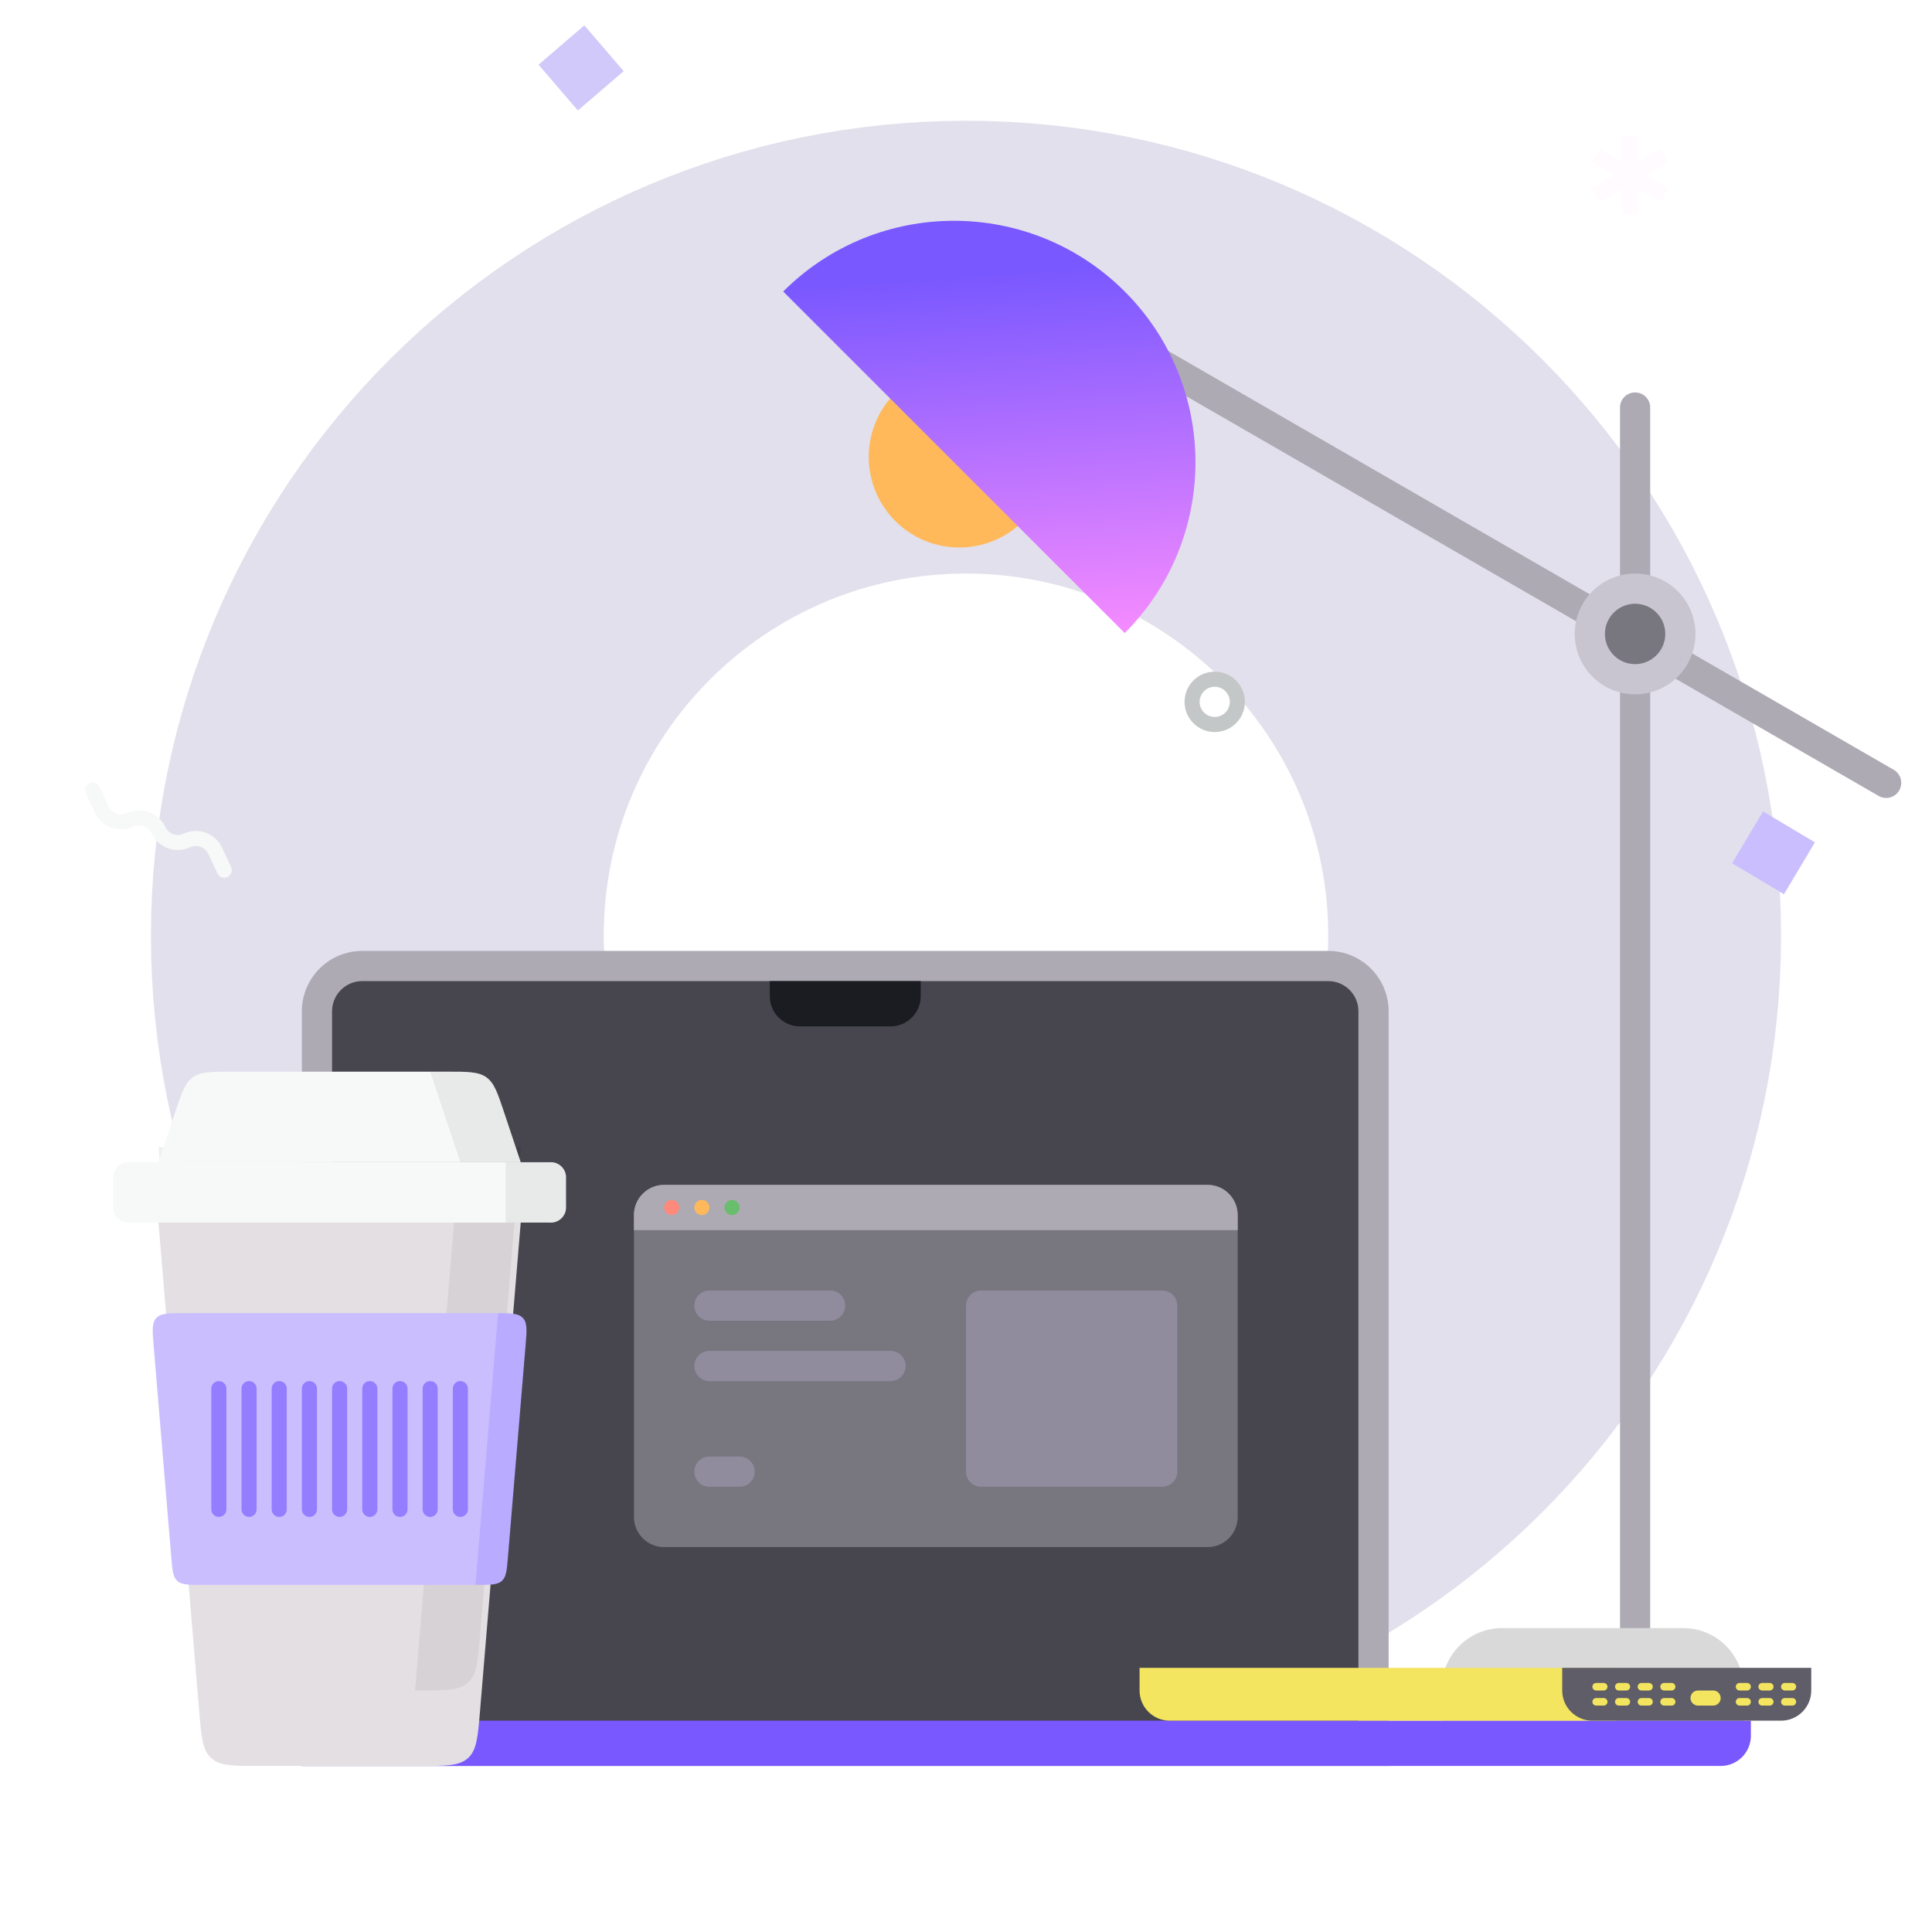
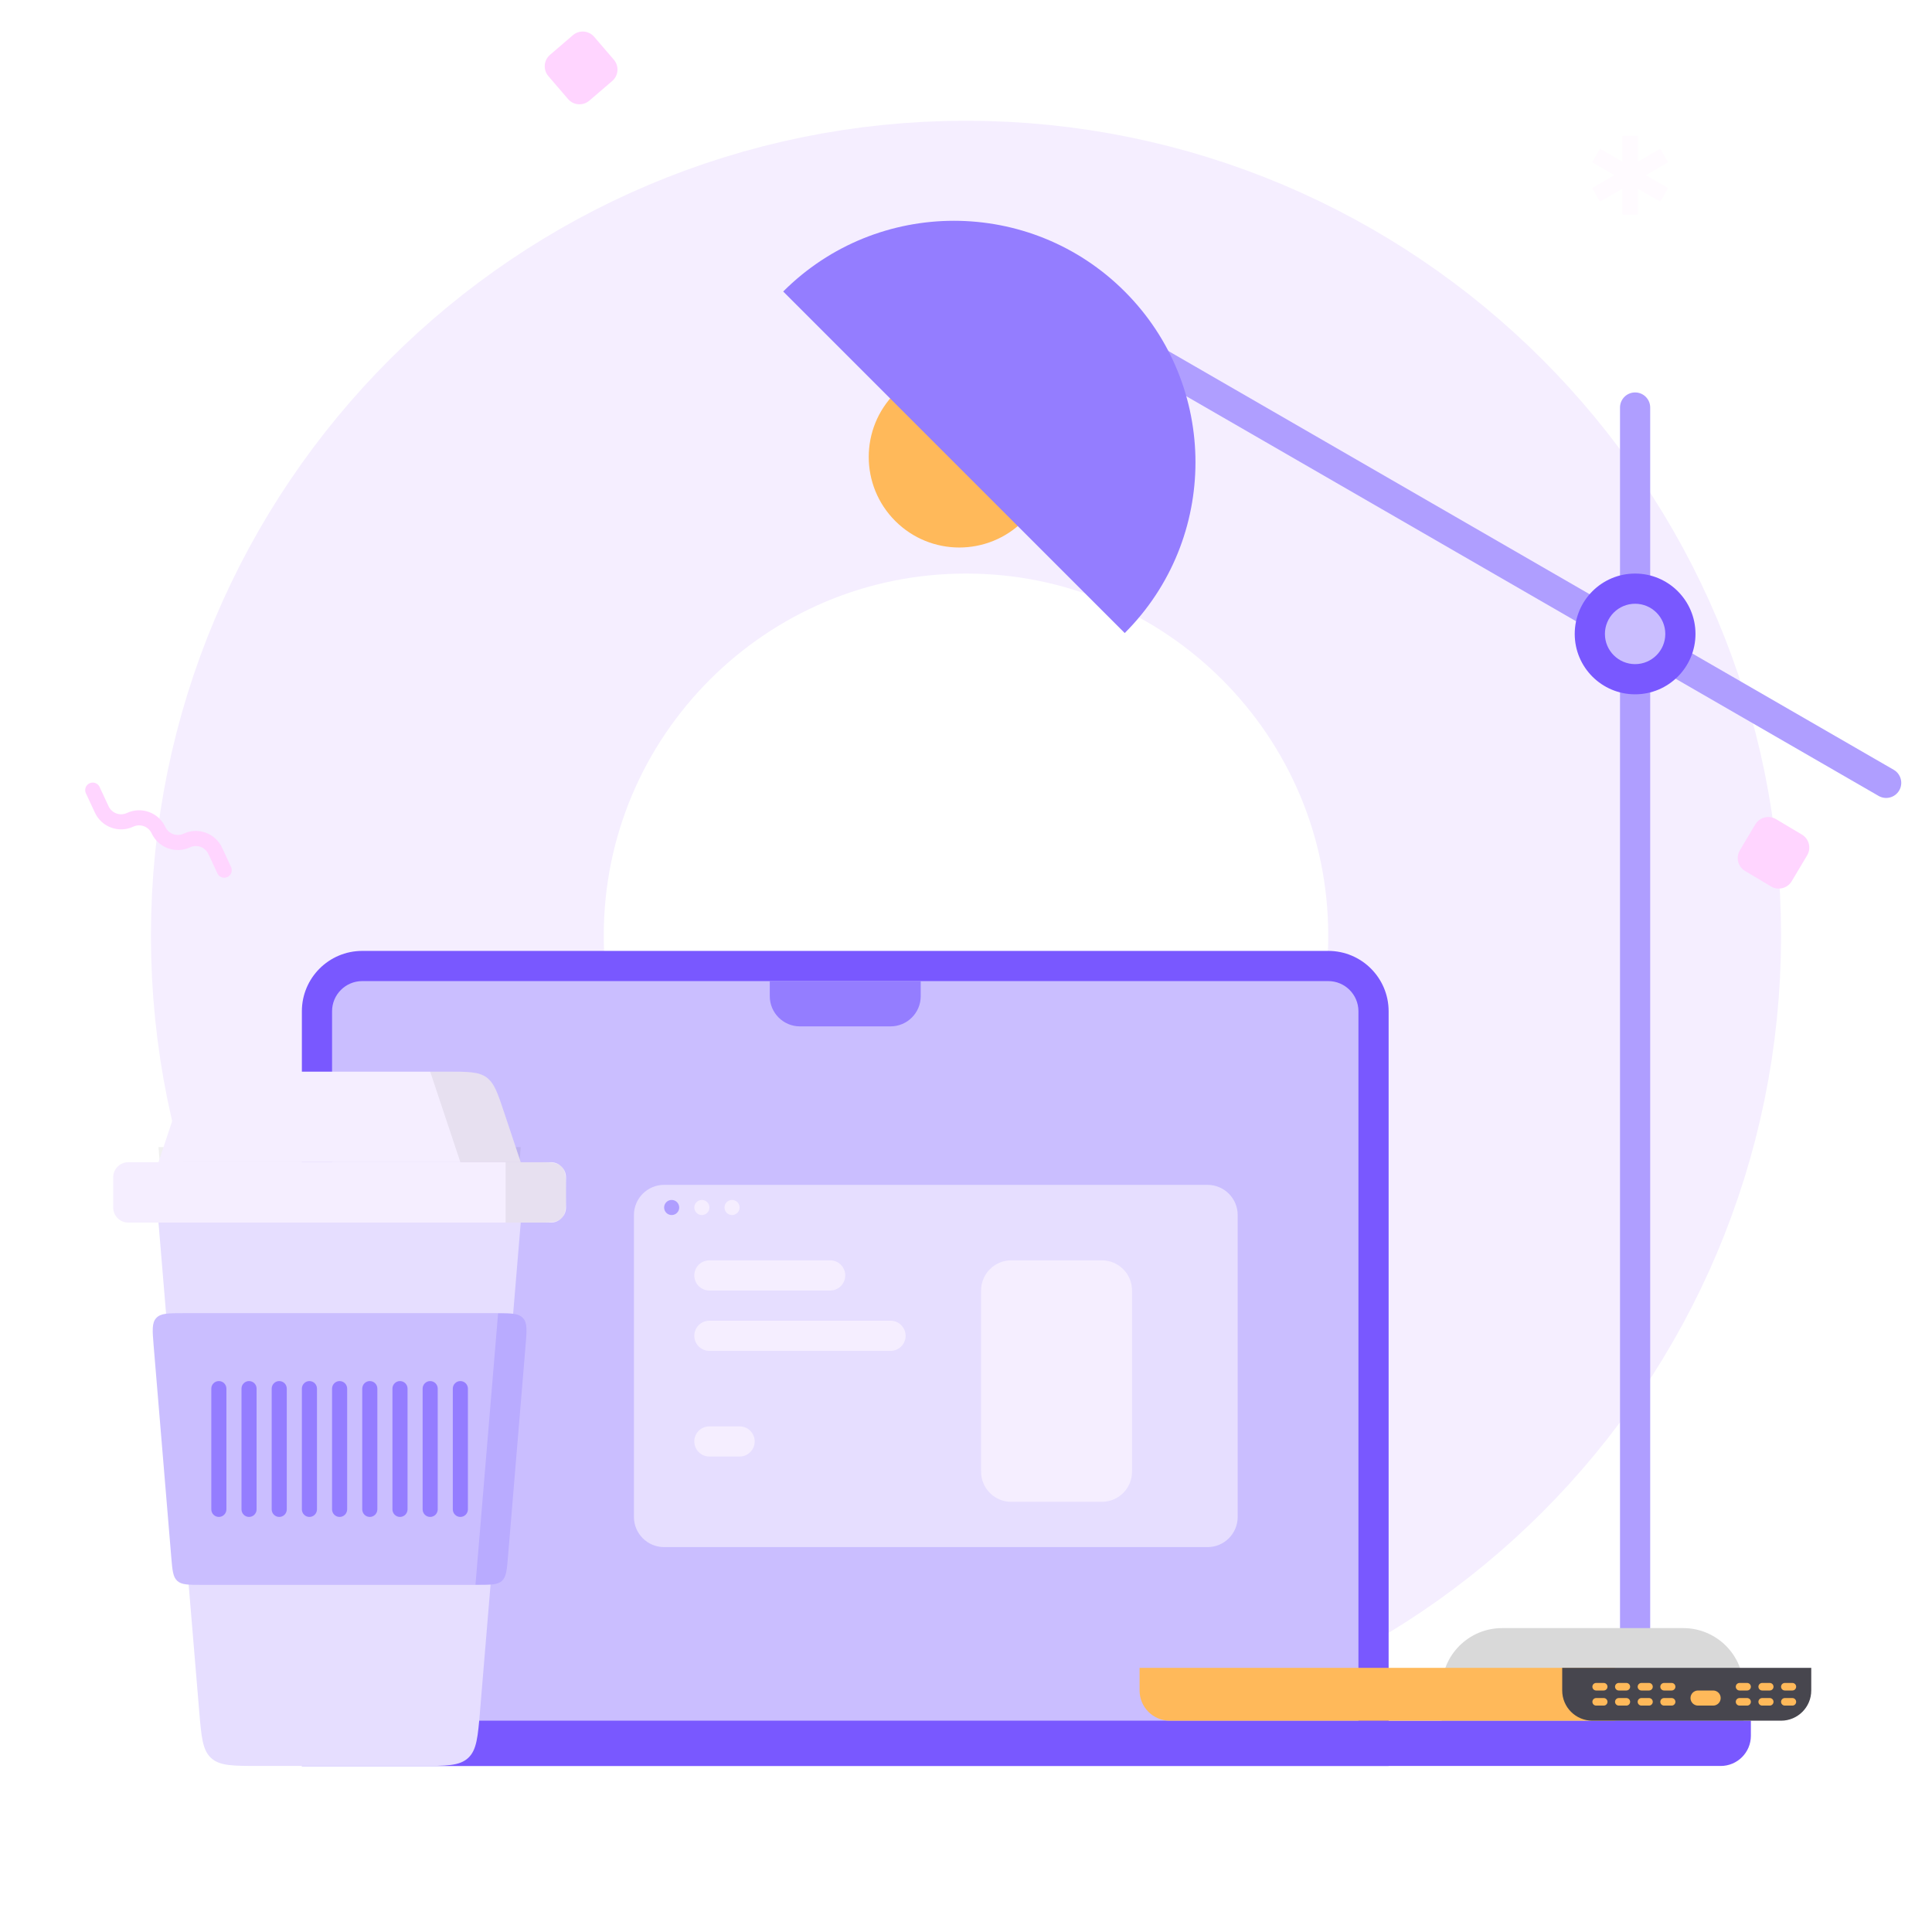
<svg xmlns="http://www.w3.org/2000/svg" width="256" height="256" viewBox="0 0 256 256" fill="none">
-   <circle cx="128" cy="124" r="78" stroke="#E2E0EC" stroke-width="60" />
-   <path d="M218.66 54C218.66 52.895 217.765 52 216.66 52C215.556 52 214.66 52.895 214.66 54V230C214.66 231.105 215.556 232 216.66 232C217.765 232 218.66 231.105 218.66 230V54Z" fill="#ADAAB4" />
-   <rect width="4" height="140" rx="2" transform="matrix(-0.5 0.866025 0.866025 0.5 131.415 33)" fill="#ADAAB4" />
-   <path d="M231.038 223.732C231.038 219.314 227.456 215.732 223.038 215.732H199.038C194.619 215.732 191.038 219.314 191.038 223.732V231.732H231.038V223.732Z" fill="#D9D9D9" />
-   <circle r="8" transform="matrix(-1 0 0 1 216.66 84)" fill="#C9C5D0" />
-   <circle r="4" transform="matrix(-1 0 0 1 216.66 84)" fill="#78767F" />
-   <circle r="12" transform="matrix(-0.707107 -0.707107 -0.707107 0.707107 127.112 60.5477)" fill="#FFB95A" />
-   <path d="M103.778 38.627C103.778 38.627 113.909 48.758 126.405 61.255C138.902 73.752 149.033 83.882 149.033 83.882C161.53 71.385 161.53 51.124 149.033 38.627C136.536 26.131 116.275 26.131 103.778 38.627Z" fill="url(#paint0_linear_494_13573)" />
-   <path d="M40 134C40 129.582 43.582 126 48 126H176C180.418 126 184 129.582 184 134V234H40V134Z" fill="#ADAAB4" />
-   <path d="M44 134C44 131.791 45.791 130 48 130H176C178.209 130 180 131.791 180 134V230H44V134Z" fill="#47464E" />
+   <circle cx="128" cy="124" r="78" stroke="#F5EEFF" stroke-width="60" />
+   <path d="M218.66 54C218.66 52.895 217.765 52 216.66 52C215.556 52 214.66 52.895 214.66 54V230C214.66 231.105 215.556 232 216.66 232C217.765 232 218.66 231.105 218.66 230V54Z" fill="#AF9EFF" />
+   <rect width="4" height="140" rx="2" transform="matrix(-0.5 0.866025 0.866025 0.5 131.414 33)" fill="#AF9EFF" />
+   <path d="M231.037 223.732C231.037 219.314 227.455 215.732 223.037 215.732H199.037C194.619 215.732 191.037 219.314 191.037 223.732V231.732H231.037V223.732Z" fill="#D9D9D9" />
+   <circle cx="8" cy="8" r="8" transform="matrix(-1 0 0 1 224.66 76)" fill="#7958FF" />
+   <circle cx="4" cy="4" r="4" transform="matrix(-1 0 0 1 220.66 80)" fill="#CABEFF" />
+   <circle cx="12" cy="12" r="12" transform="matrix(-0.707107 -0.707107 -0.707107 0.707107 144.082 60.5479)" fill="#FFB95A" />
+   <path d="M103.778 38.627C103.778 38.627 113.909 48.758 126.405 61.255C138.902 73.752 149.033 83.882 149.033 83.882C161.53 71.385 161.53 51.124 149.033 38.627C136.536 26.131 116.275 26.131 103.778 38.627Z" fill="#947DFF" />
+   <path d="M40 134C40 129.582 43.582 126 48 126H176C180.418 126 184 129.582 184 134V234H40V134Z" fill="#7958FF" />
+   <path d="M44 134C44 131.791 45.791 130 48 130H176C178.209 130 180 131.791 180 134V230H44V134Z" fill="#CABEFF" />
  <path d="M40 228H232V230C232 232.209 230.209 234 228 234H40V228Z" fill="#7958FF" />
-   <path d="M102 130H122V132C122 134.209 120.209 136 118 136H106C103.791 136 102 134.209 102 132V130Z" fill="#1B1B22" />
-   <rect x="84" y="157" width="80" height="48" rx="4" fill="#78767F" />
-   <path d="M84 161C84 158.791 85.791 157 88 157H160C162.209 157 164 158.791 164 161V163H84V161Z" fill="#ADAAB4" />
-   <circle cx="89" cy="160" r="1" fill="#FF897A" />
-   <circle cx="93" cy="160" r="1" fill="#FFB95A" />
-   <circle cx="97" cy="160" r="1" fill="#68BE6C" />
-   <rect x="92" y="171" width="20" height="4" rx="2" fill="#908C9E" />
-   <rect x="128" y="171" width="28" height="26" rx="2" fill="#908C9E" />
-   <rect x="92" y="179" width="28" height="4" rx="2" fill="#908C9E" />
-   <rect x="92" y="193" width="8" height="4" rx="2" fill="#908C9E" />
-   <path d="M21 162H69L63.611 226.664C63.321 230.146 63.176 231.887 62.028 232.944C60.88 234 59.133 234 55.639 234H34.361C30.867 234 29.12 234 27.972 232.944C26.824 231.887 26.679 230.146 26.389 226.664L21 162Z" fill="#E3DFE3" />
-   <g opacity="0.06">
-     <path d="M69 152H61L55 224H55.639C59.133 224 60.88 224 62.028 222.944C63.176 221.887 63.321 220.146 63.611 216.664L69 152Z" fill="black" style="mix-blend-mode:soft-light" />
-   </g>
+   <path d="M102 130H122V132C122 134.209 120.209 136 118 136H106C103.791 136 102 134.209 102 132V130Z" fill="#947DFF" />
+   <rect x="84" y="157" width="80" height="48" rx="4" fill="#E6DEFF" />
+   <circle cx="89" cy="160" r="1" fill="#AF9EFF" />
+   <circle cx="93" cy="160" r="1" fill="#F5EEFF" />
+   <circle cx="97" cy="160" r="1" fill="#F5EEFF" />
+   <rect x="92" y="167" width="20" height="4" rx="2" fill="#F5EEFF" />
+   <rect x="130" y="167" width="20" height="32" rx="4" fill="#F5EEFF" />
+   <rect x="92" y="175" width="28" height="4" rx="2" fill="#F5EEFF" />
+   <rect x="92" y="189" width="8" height="4" rx="2" fill="#F5EEFF" />
+   <path d="M21 162H69L63.611 226.664C63.321 230.146 63.176 231.887 62.028 232.944C60.88 234 59.133 234 55.639 234H34.361C30.867 234 29.12 234 27.972 232.944C26.824 231.887 26.679 230.146 26.389 226.664L21 162Z" fill="#E6DEFF" />
  <path fill-rule="evenodd" clip-rule="evenodd" d="M69 152H21L21.167 154H68.833L69 152Z" fill="black" fill-opacity="0.06" />
  <path fill-rule="evenodd" clip-rule="evenodd" d="M26.681 210C24.934 210 24.06 210 23.486 209.472C22.912 208.944 22.84 208.073 22.694 206.332L20.361 178.332C20.192 176.305 20.108 175.292 20.702 174.646C21.296 174 22.313 174 24.347 174H65.653C67.687 174 68.704 174 69.298 174.646C69.892 175.292 69.808 176.305 69.639 178.332L67.306 206.332C67.161 208.073 67.088 208.944 66.514 209.472C65.94 210 65.066 210 63.319 210H26.681Z" fill="#CABEFF" />
-   <path style="mix-blend-mode:soft-light" fill-rule="evenodd" clip-rule="evenodd" d="M63 210H63.319C65.066 210 65.94 210 66.514 209.472C67.088 208.944 67.161 208.073 67.306 206.332L69.639 178.332C69.808 176.305 69.892 175.292 69.298 174.646C68.739 174.038 67.805 174.002 66 174L63 210Z" fill="black" fill-opacity="0.4" />
+   <path style="mix-blend-mode:soft-light" fill-rule="evenodd" clip-rule="evenodd" d="M63 210L66 174C67.805 174.002 68.739 174.038 69.298 174.646C69.892 175.291 69.808 176.305 69.639 178.332L67.306 206.332C67.161 208.073 67.088 208.943 66.514 209.472C65.976 209.967 65.175 209.998 63.638 210H63Z" fill="black" fill-opacity="0.4" />
  <path fill-rule="evenodd" clip-rule="evenodd" d="M28 184C28 183.448 28.448 183 29 183C29.552 183 30 183.448 30 184V200C30 200.552 29.552 201 29 201C28.448 201 28 200.552 28 200V184ZM32 184C32 183.448 32.448 183 33 183C33.552 183 34 183.448 34 184V200C34 200.552 33.552 201 33 201C32.448 201 32 200.552 32 200V184ZM37 183C36.448 183 36 183.448 36 184V200C36 200.552 36.448 201 37 201C37.552 201 38 200.552 38 200V184C38 183.448 37.552 183 37 183ZM40 184C40 183.448 40.448 183 41 183C41.552 183 42 183.448 42 184V200C42 200.552 41.552 201 41 201C40.448 201 40 200.552 40 200V184ZM45 183C44.448 183 44 183.448 44 184V200C44 200.552 44.448 201 45 201C45.552 201 46 200.552 46 200V184C46 183.448 45.552 183 45 183ZM48 184C48 183.448 48.448 183 49 183C49.552 183 50 183.448 50 184V200C50 200.552 49.552 201 49 201C48.448 201 48 200.552 48 200V184ZM53 183C52.448 183 52 183.448 52 184V200C52 200.552 52.448 201 53 201C53.552 201 54 200.552 54 200V184C54 183.448 53.552 183 53 183ZM56 184C56 183.448 56.448 183 57 183C57.552 183 58 183.448 58 184V200C58 200.552 57.552 201 57 201C56.448 201 56 200.552 56 200V184ZM61 183C60.448 183 60 183.448 60 184V200C60 200.552 60.448 201 61 201C61.552 201 62 200.552 62 200V184C62 183.448 61.552 183 61 183Z" fill="#947DFF" />
-   <path d="M23.177 147.47C24.057 144.83 24.497 143.51 25.544 142.755C26.592 142 27.983 142 30.766 142H59.234C62.017 142 63.408 142 64.456 142.755C65.503 143.51 65.943 144.83 66.823 147.47L69 154H21L23.177 147.47Z" fill="#F7F8F8" />
+   <path d="M23.177 147.47C24.057 144.83 24.497 143.51 25.544 142.755C26.592 142 27.983 142 30.766 142H59.234C62.017 142 63.408 142 64.456 142.755C65.503 143.51 65.943 144.83 66.823 147.47L69 154H21L23.177 147.47Z" fill="#F5EEFF" />
  <g opacity="0.06">
    <path d="M61 154H69L66.823 147.47C65.943 144.83 65.503 143.51 64.456 142.755C63.408 142 62.017 142 59.234 142H57L61 154Z" fill="black" style="mix-blend-mode:soft-light" />
  </g>
-   <rect x="15" y="154" width="60" height="8" rx="2" fill="#F7F8F8" />
+   <rect x="15" y="154" width="60" height="8" rx="2" fill="#F5EEFF" />
  <g opacity="0.06">
    <path d="M67 154H71C72.886 154 73.828 154 74.414 154.586C75 155.172 75 156.114 75 158C75 159.886 75 160.828 74.414 161.414C73.828 162 72.886 162 71 162H67V154Z" fill="black" style="mix-blend-mode:soft-light" />
  </g>
-   <path d="M151 221H214V228H155C152.791 228 151 226.209 151 224V221Z" fill="#F4E560" />
-   <path d="M207 221H240V224C240 226.209 238.209 228 236 228H211C208.791 228 207 226.209 207 224V221Z" fill="#5F5D67" />
-   <path fill-rule="evenodd" clip-rule="evenodd" d="M211.5 223C211.224 223 211 223.224 211 223.5C211 223.776 211.224 224 211.5 224H212.5C212.776 224 213 223.776 213 223.5C213 223.224 212.776 223 212.5 223H211.5ZM211.5 225C211.224 225 211 225.224 211 225.5C211 225.776 211.224 226 211.5 226H212.5C212.776 226 213 225.776 213 225.5C213 225.224 212.776 225 212.5 225H211.5ZM214 225.5C214 225.224 214.224 225 214.5 225H215.5C215.776 225 216 225.224 216 225.5C216 225.776 215.776 226 215.5 226H214.5C214.224 226 214 225.776 214 225.5ZM217.5 225C217.224 225 217 225.224 217 225.5C217 225.776 217.224 226 217.5 226H218.5C218.776 226 219 225.776 219 225.5C219 225.224 218.776 225 218.5 225H217.5ZM220 225.5C220 225.224 220.224 225 220.5 225H221.5C221.776 225 222 225.224 222 225.5C222 225.776 221.776 226 221.5 226H220.5C220.224 226 220 225.776 220 225.5ZM214.5 223C214.224 223 214 223.224 214 223.5C214 223.776 214.224 224 214.5 224H215.5C215.776 224 216 223.776 216 223.5C216 223.224 215.776 223 215.5 223H214.5ZM217 223.5C217 223.224 217.224 223 217.5 223H218.5C218.776 223 219 223.224 219 223.5C219 223.776 218.776 224 218.5 224H217.5C217.224 224 217 223.776 217 223.5ZM220.5 223C220.224 223 220 223.224 220 223.5C220 223.776 220.224 224 220.5 224H221.5C221.776 224 222 223.776 222 223.5C222 223.224 221.776 223 221.5 223H220.5Z" fill="#F4E560" />
-   <path fill-rule="evenodd" clip-rule="evenodd" d="M230.5 223C230.224 223 230 223.224 230 223.5C230 223.776 230.224 224 230.5 224H231.5C231.776 224 232 223.776 232 223.5C232 223.224 231.776 223 231.5 223H230.5ZM230.5 225C230.224 225 230 225.224 230 225.5C230 225.776 230.224 226 230.5 226H231.5C231.776 226 232 225.776 232 225.5C232 225.224 231.776 225 231.5 225H230.5ZM233.5 225C233.224 225 233 225.224 233 225.5C233 225.776 233.224 226 233.5 226H234.5C234.776 226 235 225.776 235 225.5C235 225.224 234.776 225 234.5 225H233.5ZM236 225.5C236 225.224 236.224 225 236.5 225H237.5C237.776 225 238 225.224 238 225.5C238 225.776 237.776 226 237.5 226H236.5C236.224 226 236 225.776 236 225.5ZM233 223.5C233 223.224 233.224 223 233.5 223H234.5C234.776 223 235 223.224 235 223.5C235 223.776 234.776 224 234.5 224H233.5C233.224 224 233 223.776 233 223.5ZM236.5 223C236.224 223 236 223.224 236 223.5C236 223.776 236.224 224 236.5 224H237.5C237.776 224 238 223.776 238 223.5C238 223.224 237.776 223 237.5 223H236.5Z" fill="#F4E560" />
-   <rect x="224" y="224" width="4" height="2" rx="1" fill="#F4E560" />
-   <rect x="71.359" y="8.571" width="8" height="8" transform="rotate(-40.65 71.3594 8.57092)" fill="#D1C9F9" />
-   <rect x="233.613" y="107.516" width="8" height="8" transform="rotate(30.813 233.613 107.516)" fill="#CABEFF" />
+   <path d="M151 221H214V228H155C152.791 228 151 226.209 151 224V221Z" fill="#FFB95A" />
+   <path d="M207 221H240V224C240 226.209 238.209 228 236 228H211C208.791 228 207 226.209 207 224V221Z" fill="#47464E" />
+   <path fill-rule="evenodd" clip-rule="evenodd" d="M211.5 223C211.224 223 211 223.224 211 223.5C211 223.776 211.224 224 211.5 224H212.5C212.776 224 213 223.776 213 223.5C213 223.224 212.776 223 212.5 223H211.5ZM211.5 225C211.224 225 211 225.224 211 225.5C211 225.776 211.224 226 211.5 226H212.5C212.776 226 213 225.776 213 225.5C213 225.224 212.776 225 212.5 225H211.5ZM214 225.5C214 225.224 214.224 225 214.5 225H215.5C215.776 225 216 225.224 216 225.5C216 225.776 215.776 226 215.5 226H214.5C214.224 226 214 225.776 214 225.5ZM217.5 225C217.224 225 217 225.224 217 225.5C217 225.776 217.224 226 217.5 226H218.5C218.776 226 219 225.776 219 225.5C219 225.224 218.776 225 218.5 225H217.5ZM220 225.5C220 225.224 220.224 225 220.5 225H221.5C221.776 225 222 225.224 222 225.5C222 225.776 221.776 226 221.5 226H220.5C220.224 226 220 225.776 220 225.5ZM214.5 223C214.224 223 214 223.224 214 223.5C214 223.776 214.224 224 214.5 224H215.5C215.776 224 216 223.776 216 223.5C216 223.224 215.776 223 215.5 223H214.5ZM217 223.5C217 223.224 217.224 223 217.5 223H218.5C218.776 223 219 223.224 219 223.5C219 223.776 218.776 224 218.5 224H217.5C217.224 224 217 223.776 217 223.5ZM220.5 223C220.224 223 220 223.224 220 223.5C220 223.776 220.224 224 220.5 224H221.5C221.776 224 222 223.776 222 223.5C222 223.224 221.776 223 221.5 223H220.5Z" fill="#FFB95A" />
+   <path fill-rule="evenodd" clip-rule="evenodd" d="M230.5 223C230.224 223 230 223.224 230 223.5C230 223.776 230.224 224 230.5 224H231.5C231.776 224 232 223.776 232 223.5C232 223.224 231.776 223 231.5 223H230.5ZM230.5 225C230.224 225 230 225.224 230 225.5C230 225.776 230.224 226 230.5 226H231.5C231.776 226 232 225.776 232 225.5C232 225.224 231.776 225 231.5 225H230.5ZM233.5 225C233.224 225 233 225.224 233 225.5C233 225.776 233.224 226 233.5 226H234.5C234.776 226 235 225.776 235 225.5C235 225.224 234.776 225 234.5 225H233.5ZM236 225.5C236 225.224 236.224 225 236.5 225H237.5C237.776 225 238 225.224 238 225.5C238 225.776 237.776 226 237.5 226H236.5C236.224 226 236 225.776 236 225.5ZM233 223.5C233 223.224 233.224 223 233.5 223H234.5C234.776 223 235 223.224 235 223.5C235 223.776 234.776 224 234.5 224H233.5C233.224 224 233 223.776 233 223.5ZM236.5 223C236.224 223 236 223.224 236 223.5C236 223.776 236.224 224 236.5 224H237.5C237.776 224 238 223.776 238 223.5C238 223.224 237.776 223 237.5 223H236.5Z" fill="#FFB95A" />
+   <rect x="224" y="224" width="4" height="2" rx="1" fill="#FFB95A" />
+   <rect x="71.359" y="8.571" width="8" height="8" rx="2" transform="rotate(-40.65 71.3594 8.5708)" fill="#FFD5FF" />
+   <rect x="233.613" y="107.516" width="8" height="8" rx="2" transform="rotate(30.813 233.613 107.516)" fill="#FFD5FF" />
  <path fill-rule="evenodd" clip-rule="evenodd" d="M214.957 18.104C214.957 18.047 215.004 18 215.061 18H216.939C216.997 18 217.043 18.047 217.043 18.104V21.409L219.905 19.756C219.955 19.728 220.018 19.745 220.047 19.795L220.986 21.421C221.015 21.471 220.998 21.534 220.948 21.563L218.086 23.215L220.948 24.867C220.998 24.896 221.015 24.96 220.986 25.01L220.047 26.636C220.019 26.686 219.955 26.703 219.905 26.674L217.043 25.022V28.326C217.043 28.384 216.997 28.431 216.939 28.431H215.061C215.004 28.431 214.957 28.384 214.957 28.326V25.022L212.095 26.674C212.045 26.703 211.982 26.686 211.953 26.636L211.014 25.01C210.985 24.96 211.002 24.896 211.052 24.867L213.914 23.215L211.052 21.563C211.002 21.534 210.985 21.471 211.014 21.421L211.953 19.795C211.982 19.745 212.046 19.728 212.095 19.756L214.957 21.409V18.104Z" fill="#FFFBFF" />
-   <path fill-rule="evenodd" clip-rule="evenodd" d="M160.957 97C163.166 97 164.957 95.209 164.957 93C164.957 90.791 163.166 89 160.957 89C158.748 89 156.957 90.791 156.957 93C156.957 95.209 158.748 97 160.957 97ZM160.957 95C162.062 95 162.957 94.105 162.957 93C162.957 91.895 162.062 91 160.957 91C159.852 91 158.957 91.895 158.957 93C158.957 94.105 159.852 95 160.957 95Z" fill="#C4C7C7" />
-   <path d="M12.289 104.696L13.483 107.26C14.143 108.676 15.825 109.29 17.241 108.63V108.63C18.657 107.971 20.34 108.584 21 110V110C21.659 111.416 23.342 112.029 24.758 111.37V111.37C26.174 110.71 27.856 111.324 28.516 112.74L29.71 115.304" stroke="#F7F8F8" stroke-width="2" stroke-linecap="round" stroke-linejoin="round" />
-   <defs>
-     <linearGradient id="paint0_linear_494_13573" x1="148.16" y1="35" x2="151.66" y2="86.5" gradientUnits="userSpaceOnUse">
-       <stop stop-color="#7958FF" />
-       <stop offset="1" stop-color="#FD8EFF" />
-     </linearGradient>
-   </defs>
+   <path d="M12.289 104.696L13.483 107.26C14.143 108.676 15.825 109.29 17.241 108.63V108.63C18.657 107.971 20.34 108.584 21 110V110C21.659 111.416 23.342 112.029 24.758 111.37V111.37C26.174 110.71 27.856 111.324 28.516 112.74L29.71 115.304" stroke="#FFD5FF" stroke-width="2" stroke-linecap="round" stroke-linejoin="round" />
</svg>
